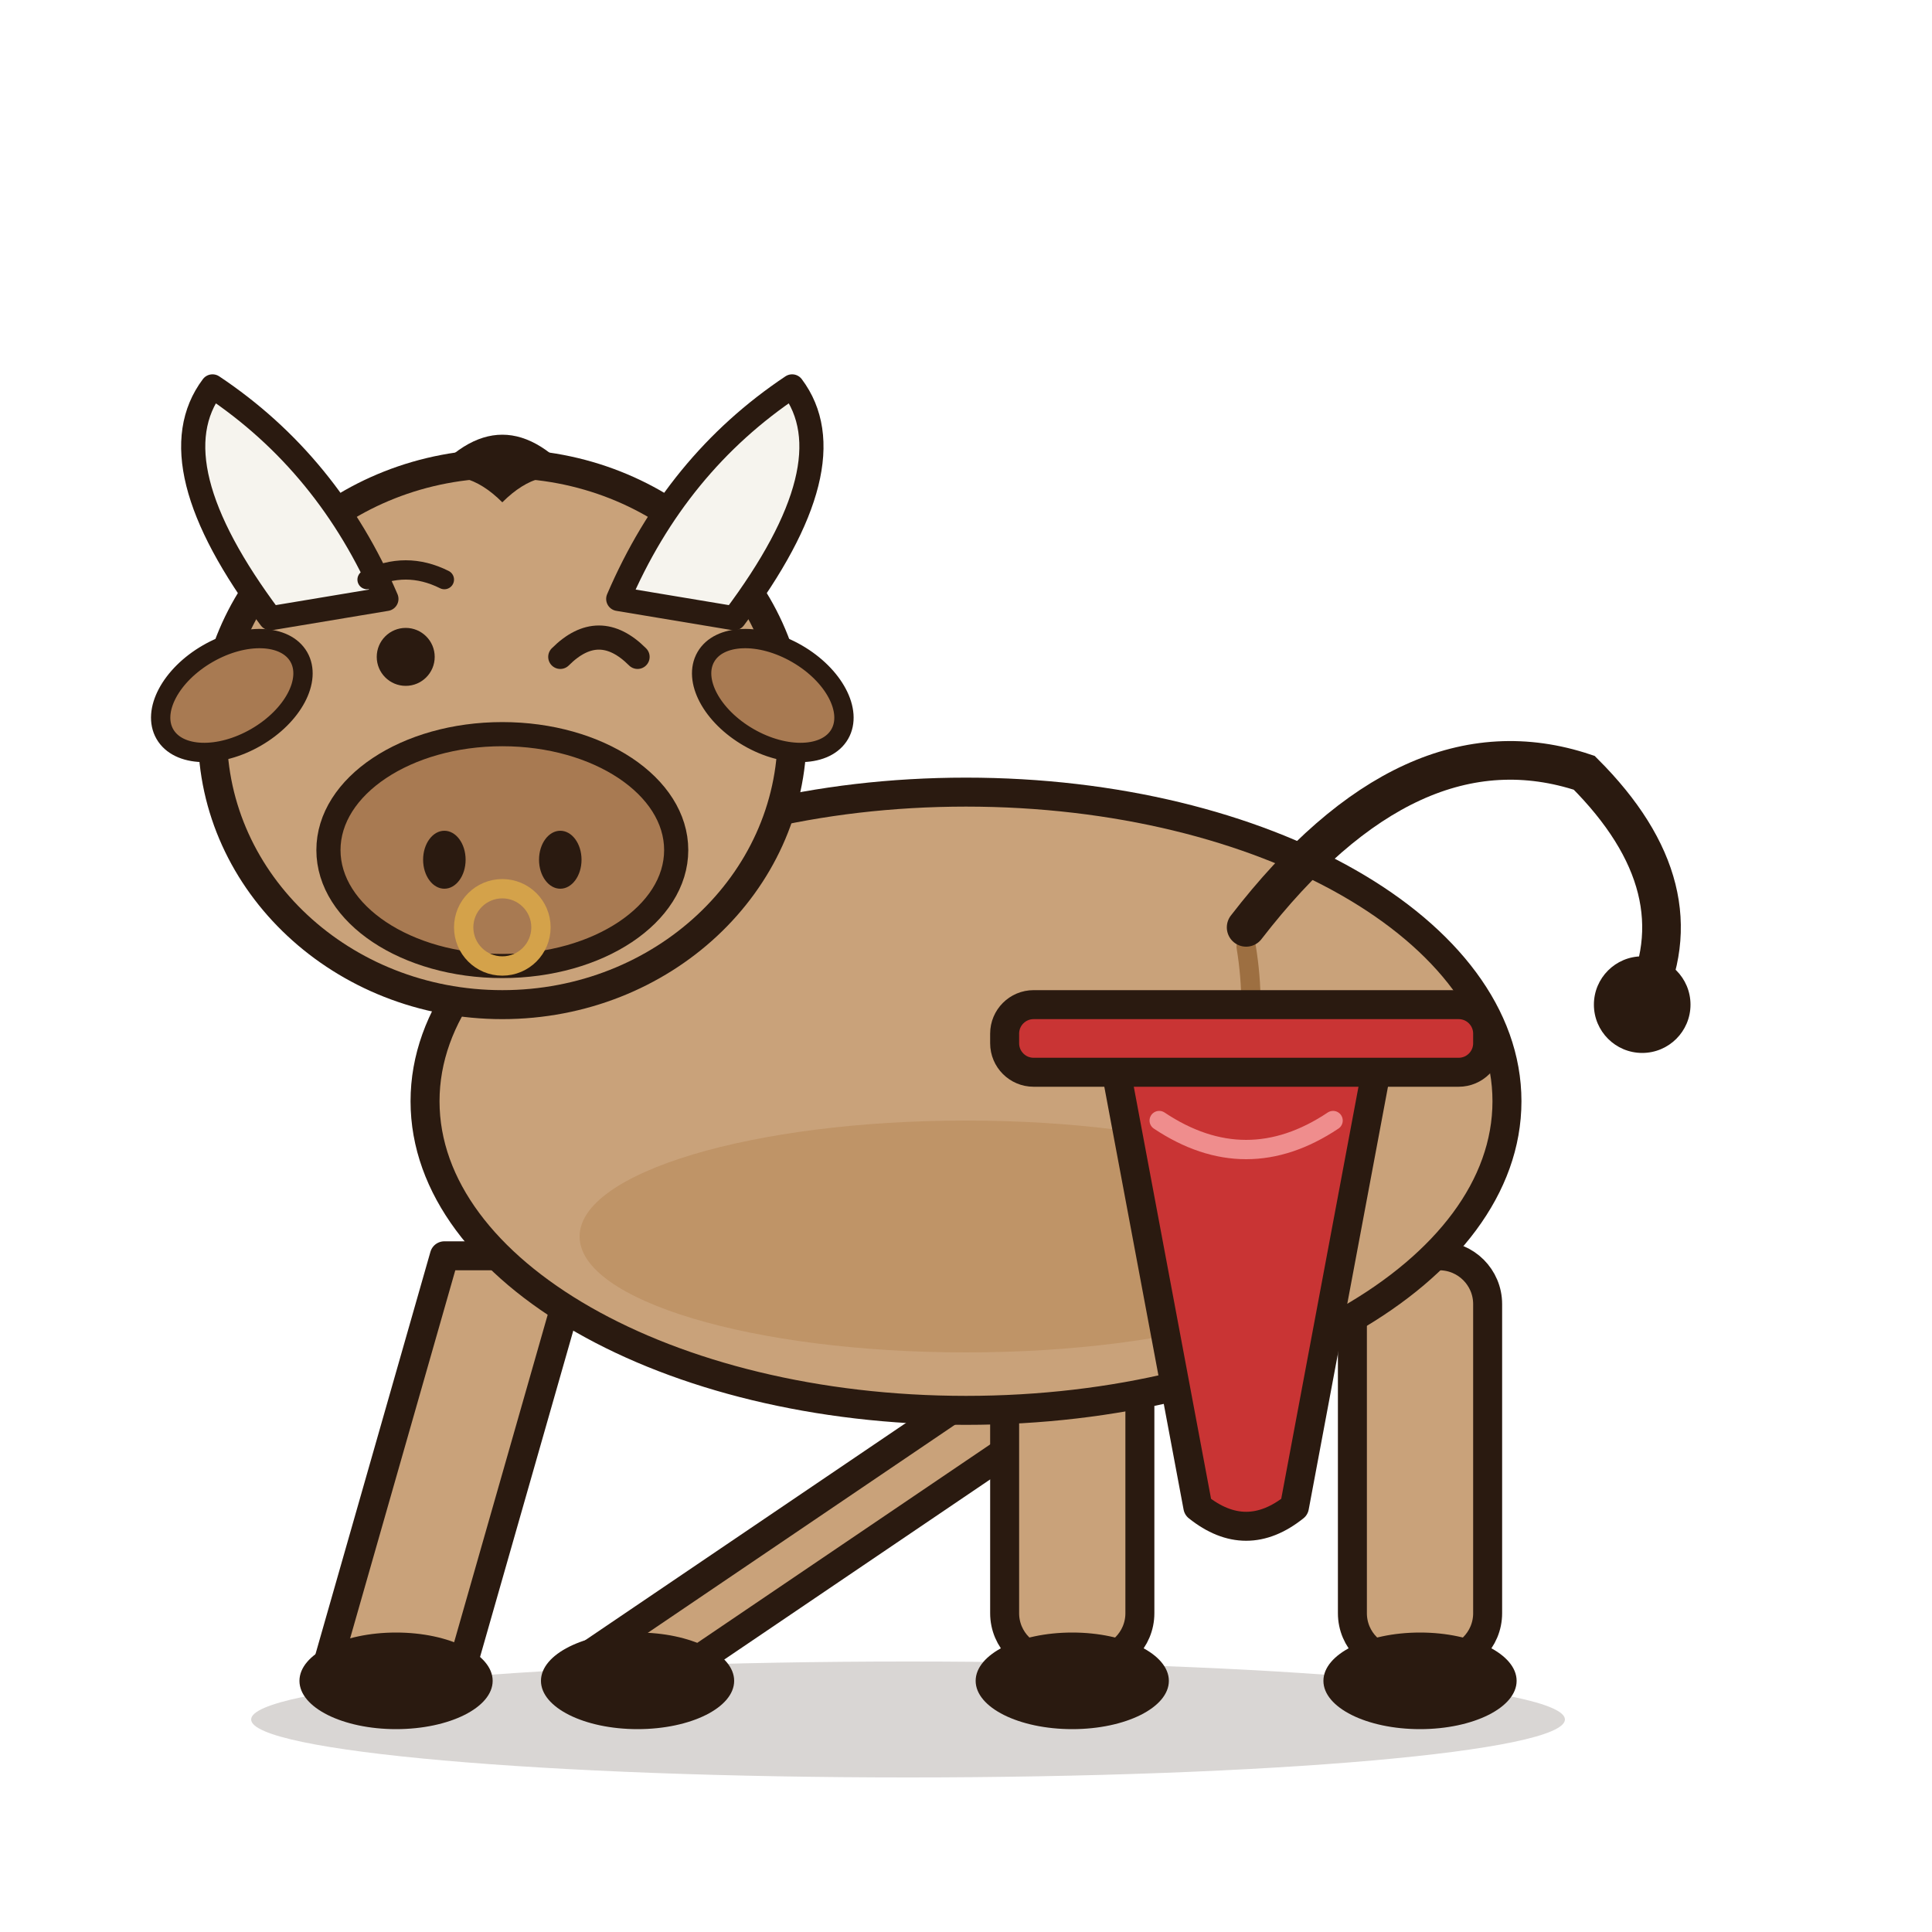
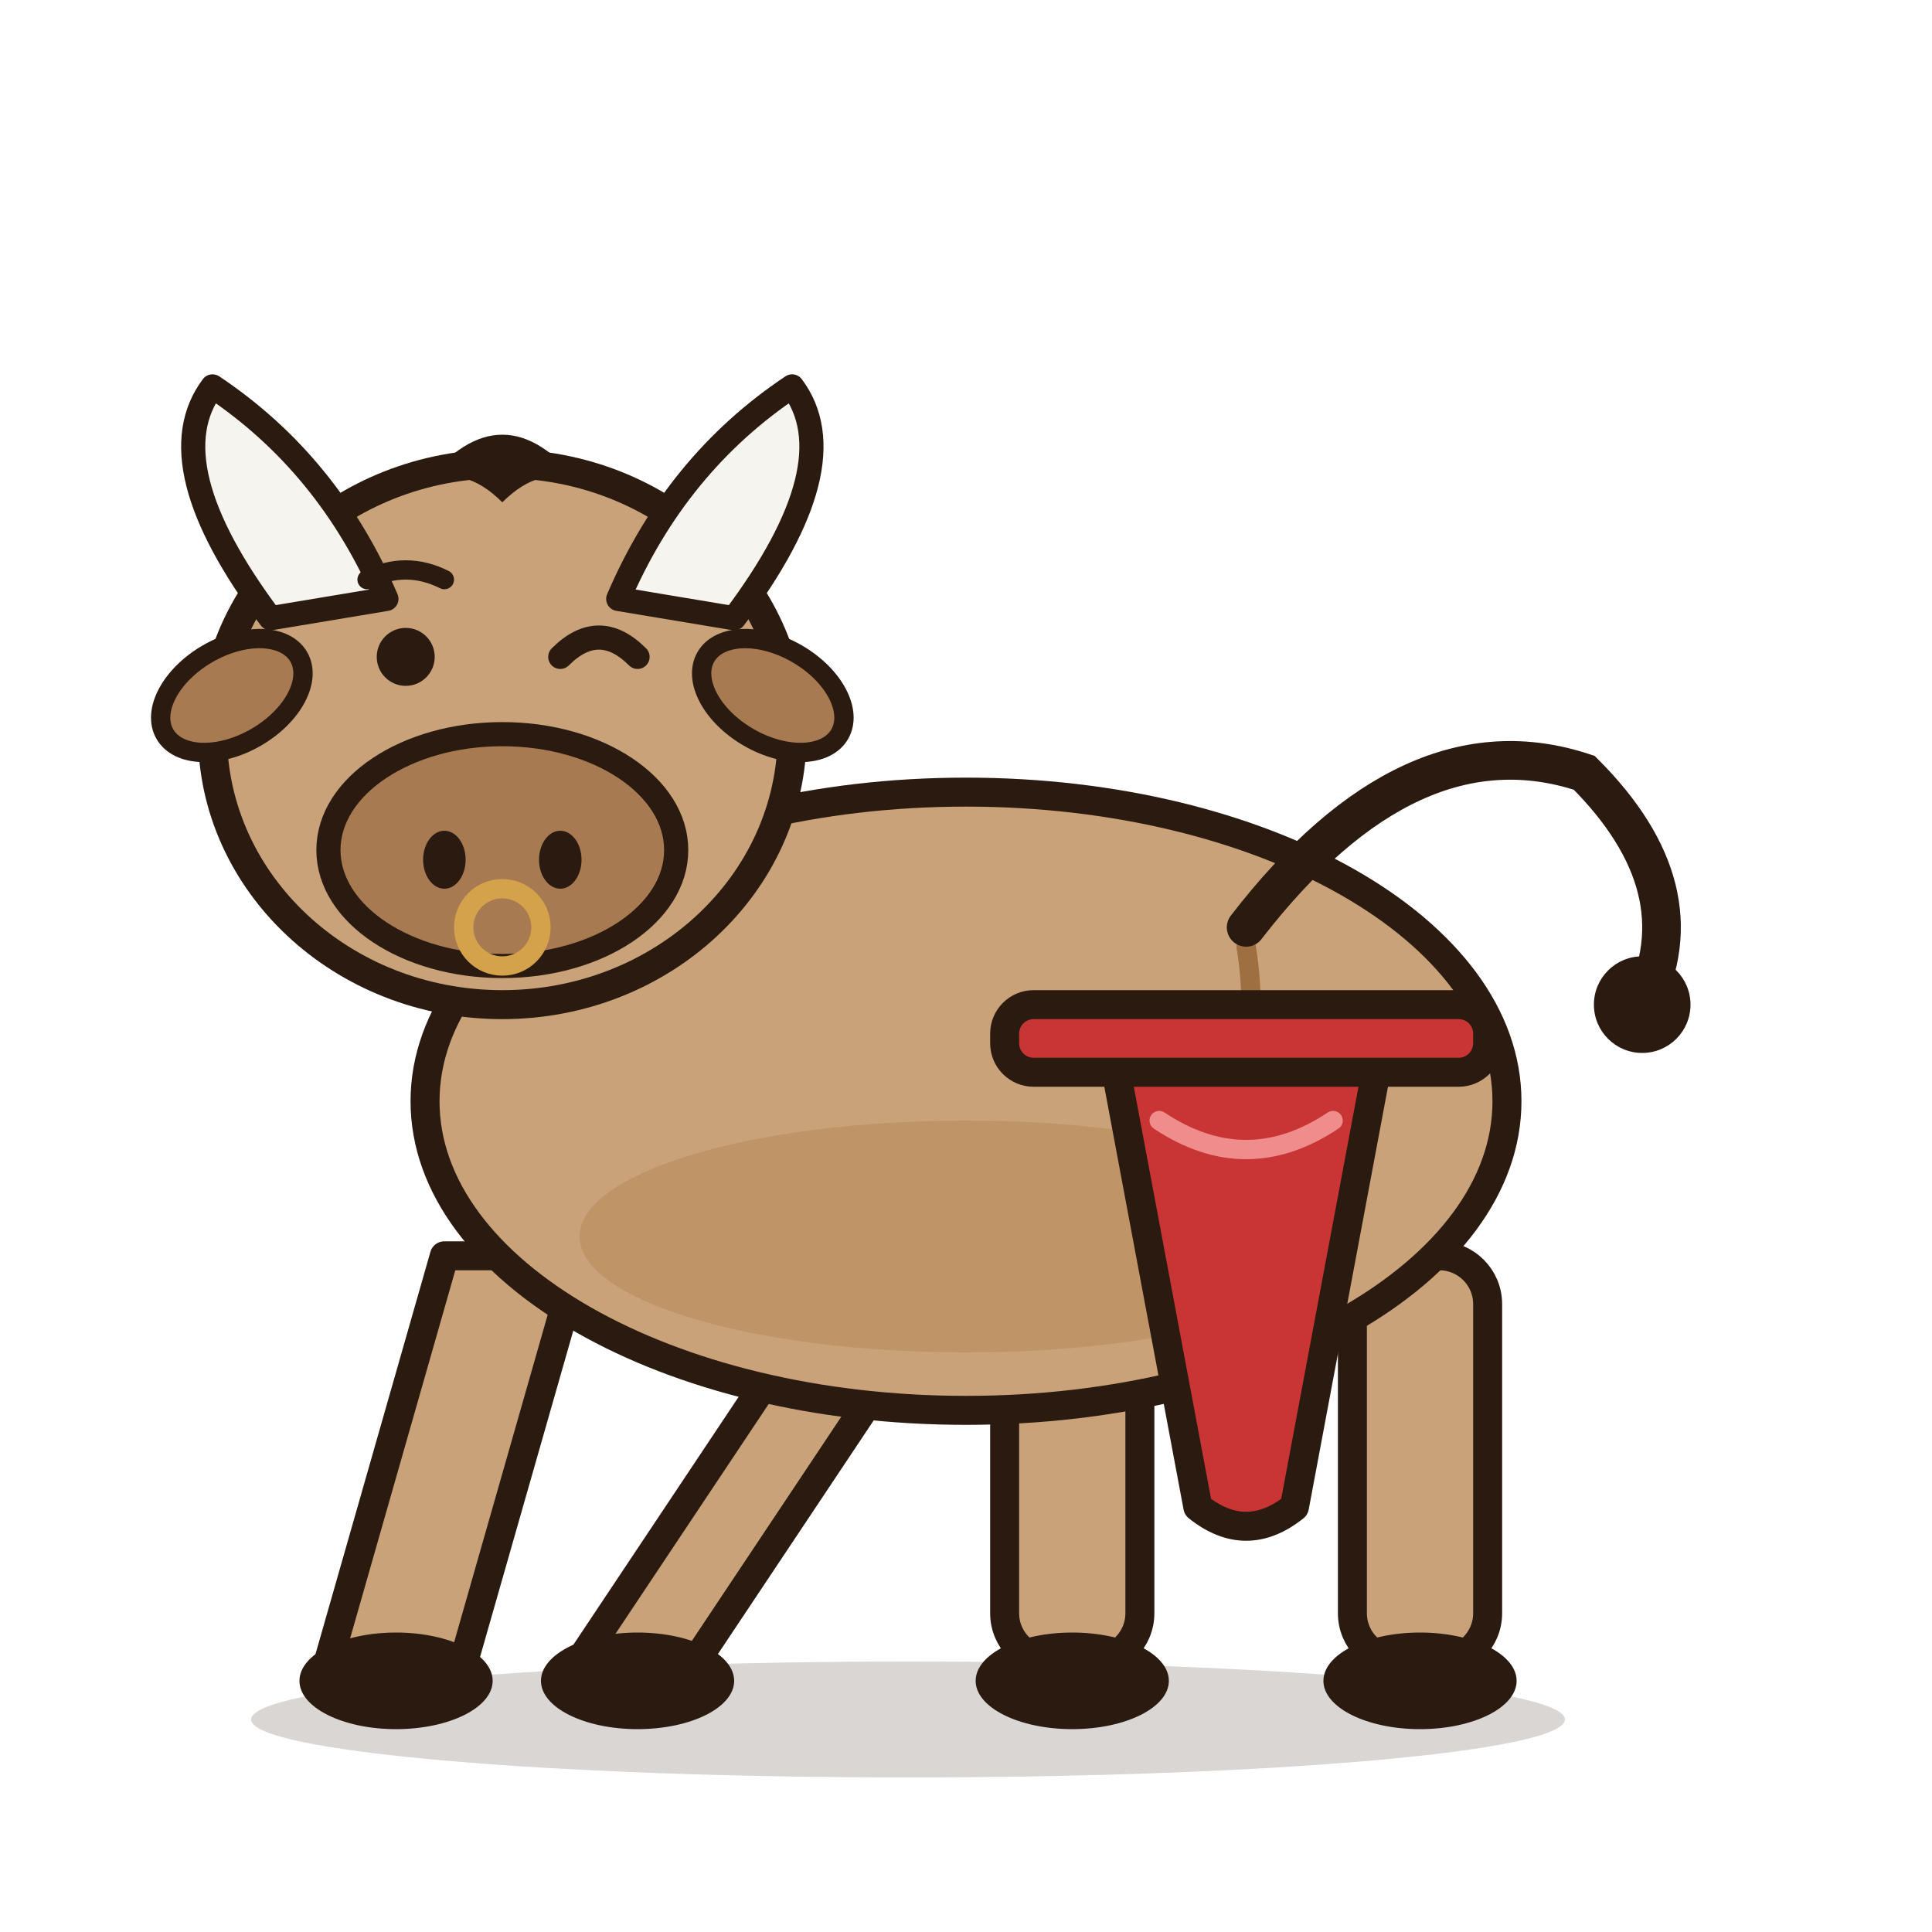
<svg xmlns="http://www.w3.org/2000/svg" viewBox="0 0 200 200" role="img" aria-label="Thong Biltong — cartoon bull in a thong">
  <ellipse cx="94" cy="178" rx="68" ry="6" fill="#2a1a10" opacity="0.18" />
-   <path d="M122 130 L134 130 L72 172 L60 172 Z" fill="#c9a27a" stroke="#2a1a10" stroke-width="3" stroke-linejoin="round" />
+   <path d="M88 130 L100 130 L72 172 L60 172 Z" fill="#c9a27a" stroke="#2a1a10" stroke-width="3" stroke-linejoin="round" />
  <ellipse cx="66" cy="174" rx="10" ry="5" fill="#2a1a10" />
  <rect x="104" y="130" width="14" height="42" rx="5" fill="#c9a27a" stroke="#2a1a10" stroke-width="3" />
  <ellipse cx="111" cy="174" rx="10" ry="5" fill="#2a1a10" />
  <rect x="140" y="130" width="14" height="42" rx="5" fill="#c9a27a" stroke="#2a1a10" stroke-width="3" />
  <ellipse cx="147" cy="174" rx="10" ry="5" fill="#2a1a10" />
  <path d="M46 130 L60 130 L48 172 L34 172 Z" fill="#c9a27a" stroke="#2a1a10" stroke-width="3" stroke-linejoin="round" />
  <ellipse cx="41" cy="174" rx="10" ry="5" fill="#2a1a10" />
  <ellipse cx="100" cy="114" rx="56" ry="32" fill="#c9a27a" stroke="#2a1a10" stroke-width="3" />
  <ellipse cx="100" cy="128" rx="40" ry="12" fill="#b78857" opacity="0.55" />
  <path d="M129 98 Q130 104 129 110" fill="none" stroke="#8a5a2a" stroke-width="2" stroke-linecap="round" opacity="0.7" />
  <path d="M129 96 Q146 74 164 80 Q176 92 170 104" fill="none" stroke="#2a1a10" stroke-width="4" stroke-linecap="round" />
  <circle cx="170" cy="104" r="5" fill="#2a1a10" />
  <path d="M115 108 L143 108 L134 156 Q129 160 124 156 Z" fill="#c93434" stroke="#2a1a10" stroke-width="3" stroke-linejoin="round" />
  <rect x="104" y="104" width="50" height="7" rx="3" fill="#c93434" stroke="#2a1a10" stroke-width="3" />
  <path d="M120 116 Q129 122 138 116" fill="none" stroke="#ffb3b3" stroke-width="2" stroke-linecap="round" opacity="0.7" />
  <ellipse cx="52" cy="76" rx="30" ry="28" fill="#c9a27a" stroke="#2a1a10" stroke-width="3" />
  <path d="M28 64 Q16 48 22 40 Q34 48 40 62 Z" fill="#f6f4ee" stroke="#2a1a10" stroke-width="2.5" stroke-linejoin="round" />
  <path d="M76 64 Q88 48 82 40 Q70 48 64 62 Z" fill="#f6f4ee" stroke="#2a1a10" stroke-width="2.5" stroke-linejoin="round" />
  <path d="M44 50 Q52 40 60 50 Q56 48 52 52 Q48 48 44 50 Z" fill="#2a1a10" />
  <ellipse cx="24" cy="72" rx="8" ry="5" transform="rotate(-30 24 72)" fill="#a87a52" stroke="#2a1a10" stroke-width="2" />
  <ellipse cx="80" cy="72" rx="8" ry="5" transform="rotate(30 80 72)" fill="#a87a52" stroke="#2a1a10" stroke-width="2" />
  <ellipse cx="52" cy="88" rx="18" ry="12" fill="#a87a52" stroke="#2a1a10" stroke-width="2.5" />
  <ellipse cx="46" cy="89" rx="2.2" ry="3" fill="#2a1a10" />
  <ellipse cx="58" cy="89" rx="2.2" ry="3" fill="#2a1a10" />
  <circle cx="52" cy="96" r="4" fill="none" stroke="#d4a24a" stroke-width="2" />
  <circle cx="42" cy="68" r="3" fill="#2a1a10" />
  <path d="M58 68 Q62 64 66 68" fill="none" stroke="#2a1a10" stroke-width="2.5" stroke-linecap="round" />
  <path d="M38 60 Q42 58 46 60" fill="none" stroke="#2a1a10" stroke-width="2" stroke-linecap="round" />
</svg>
